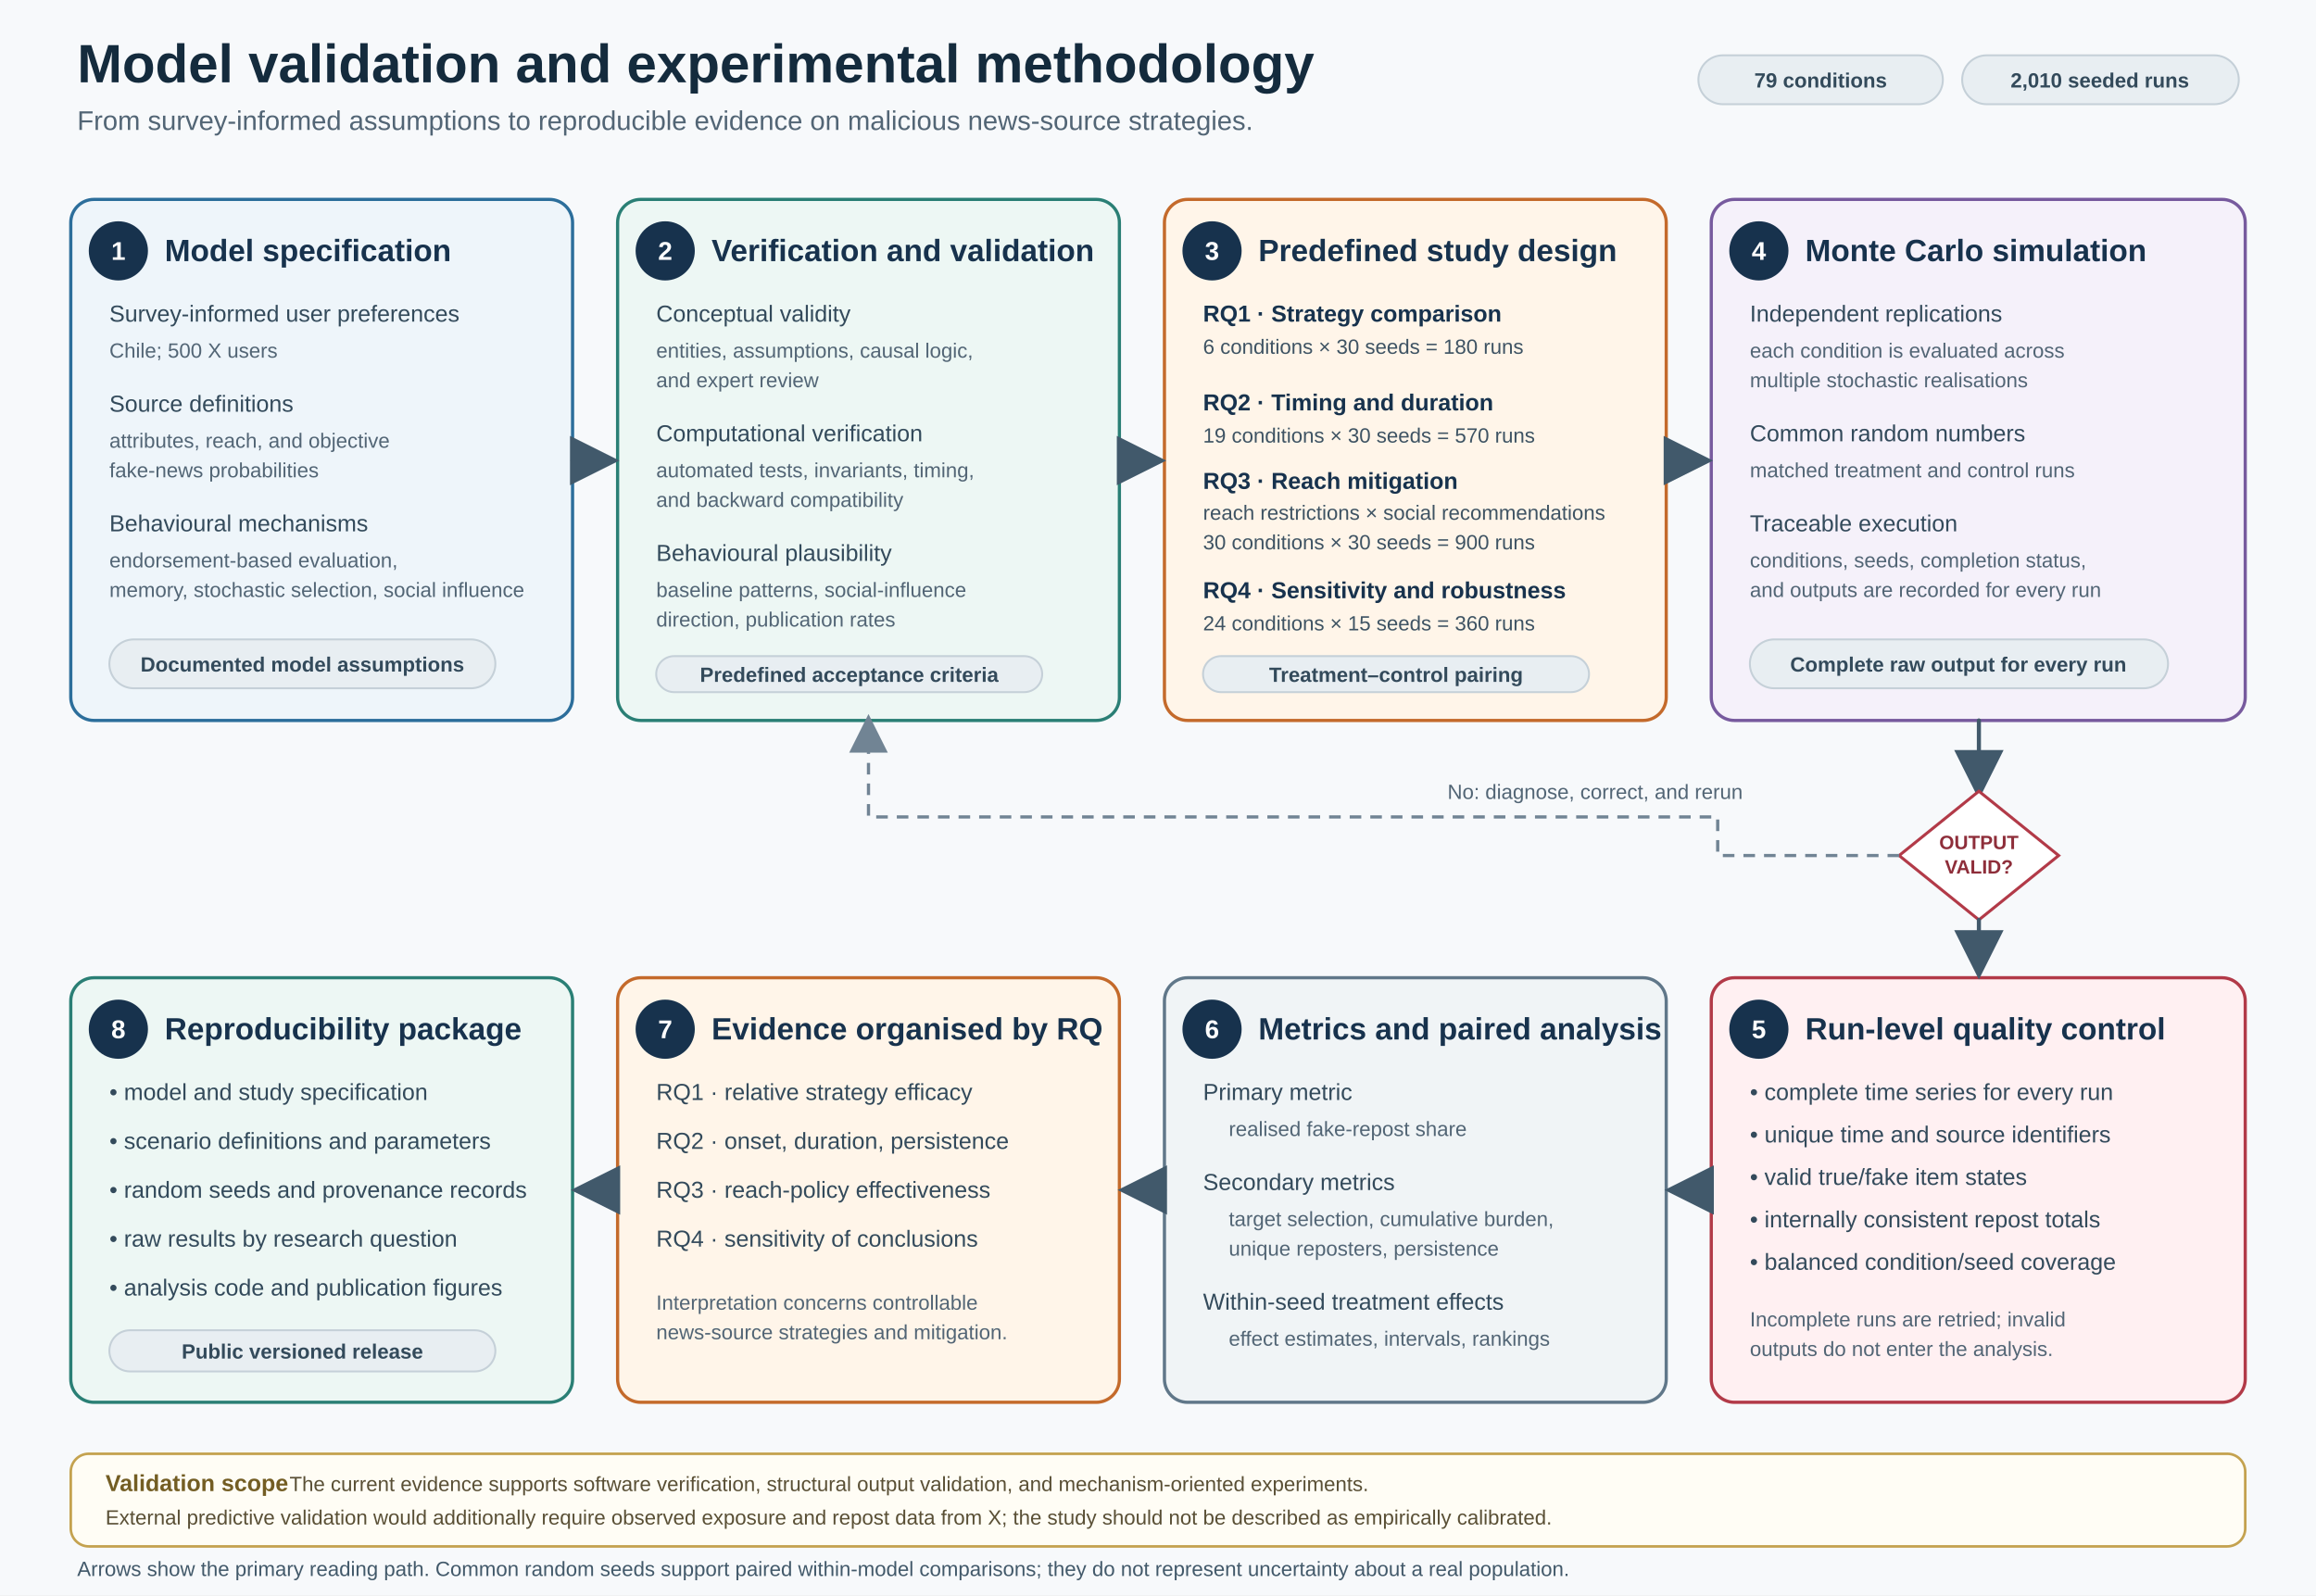
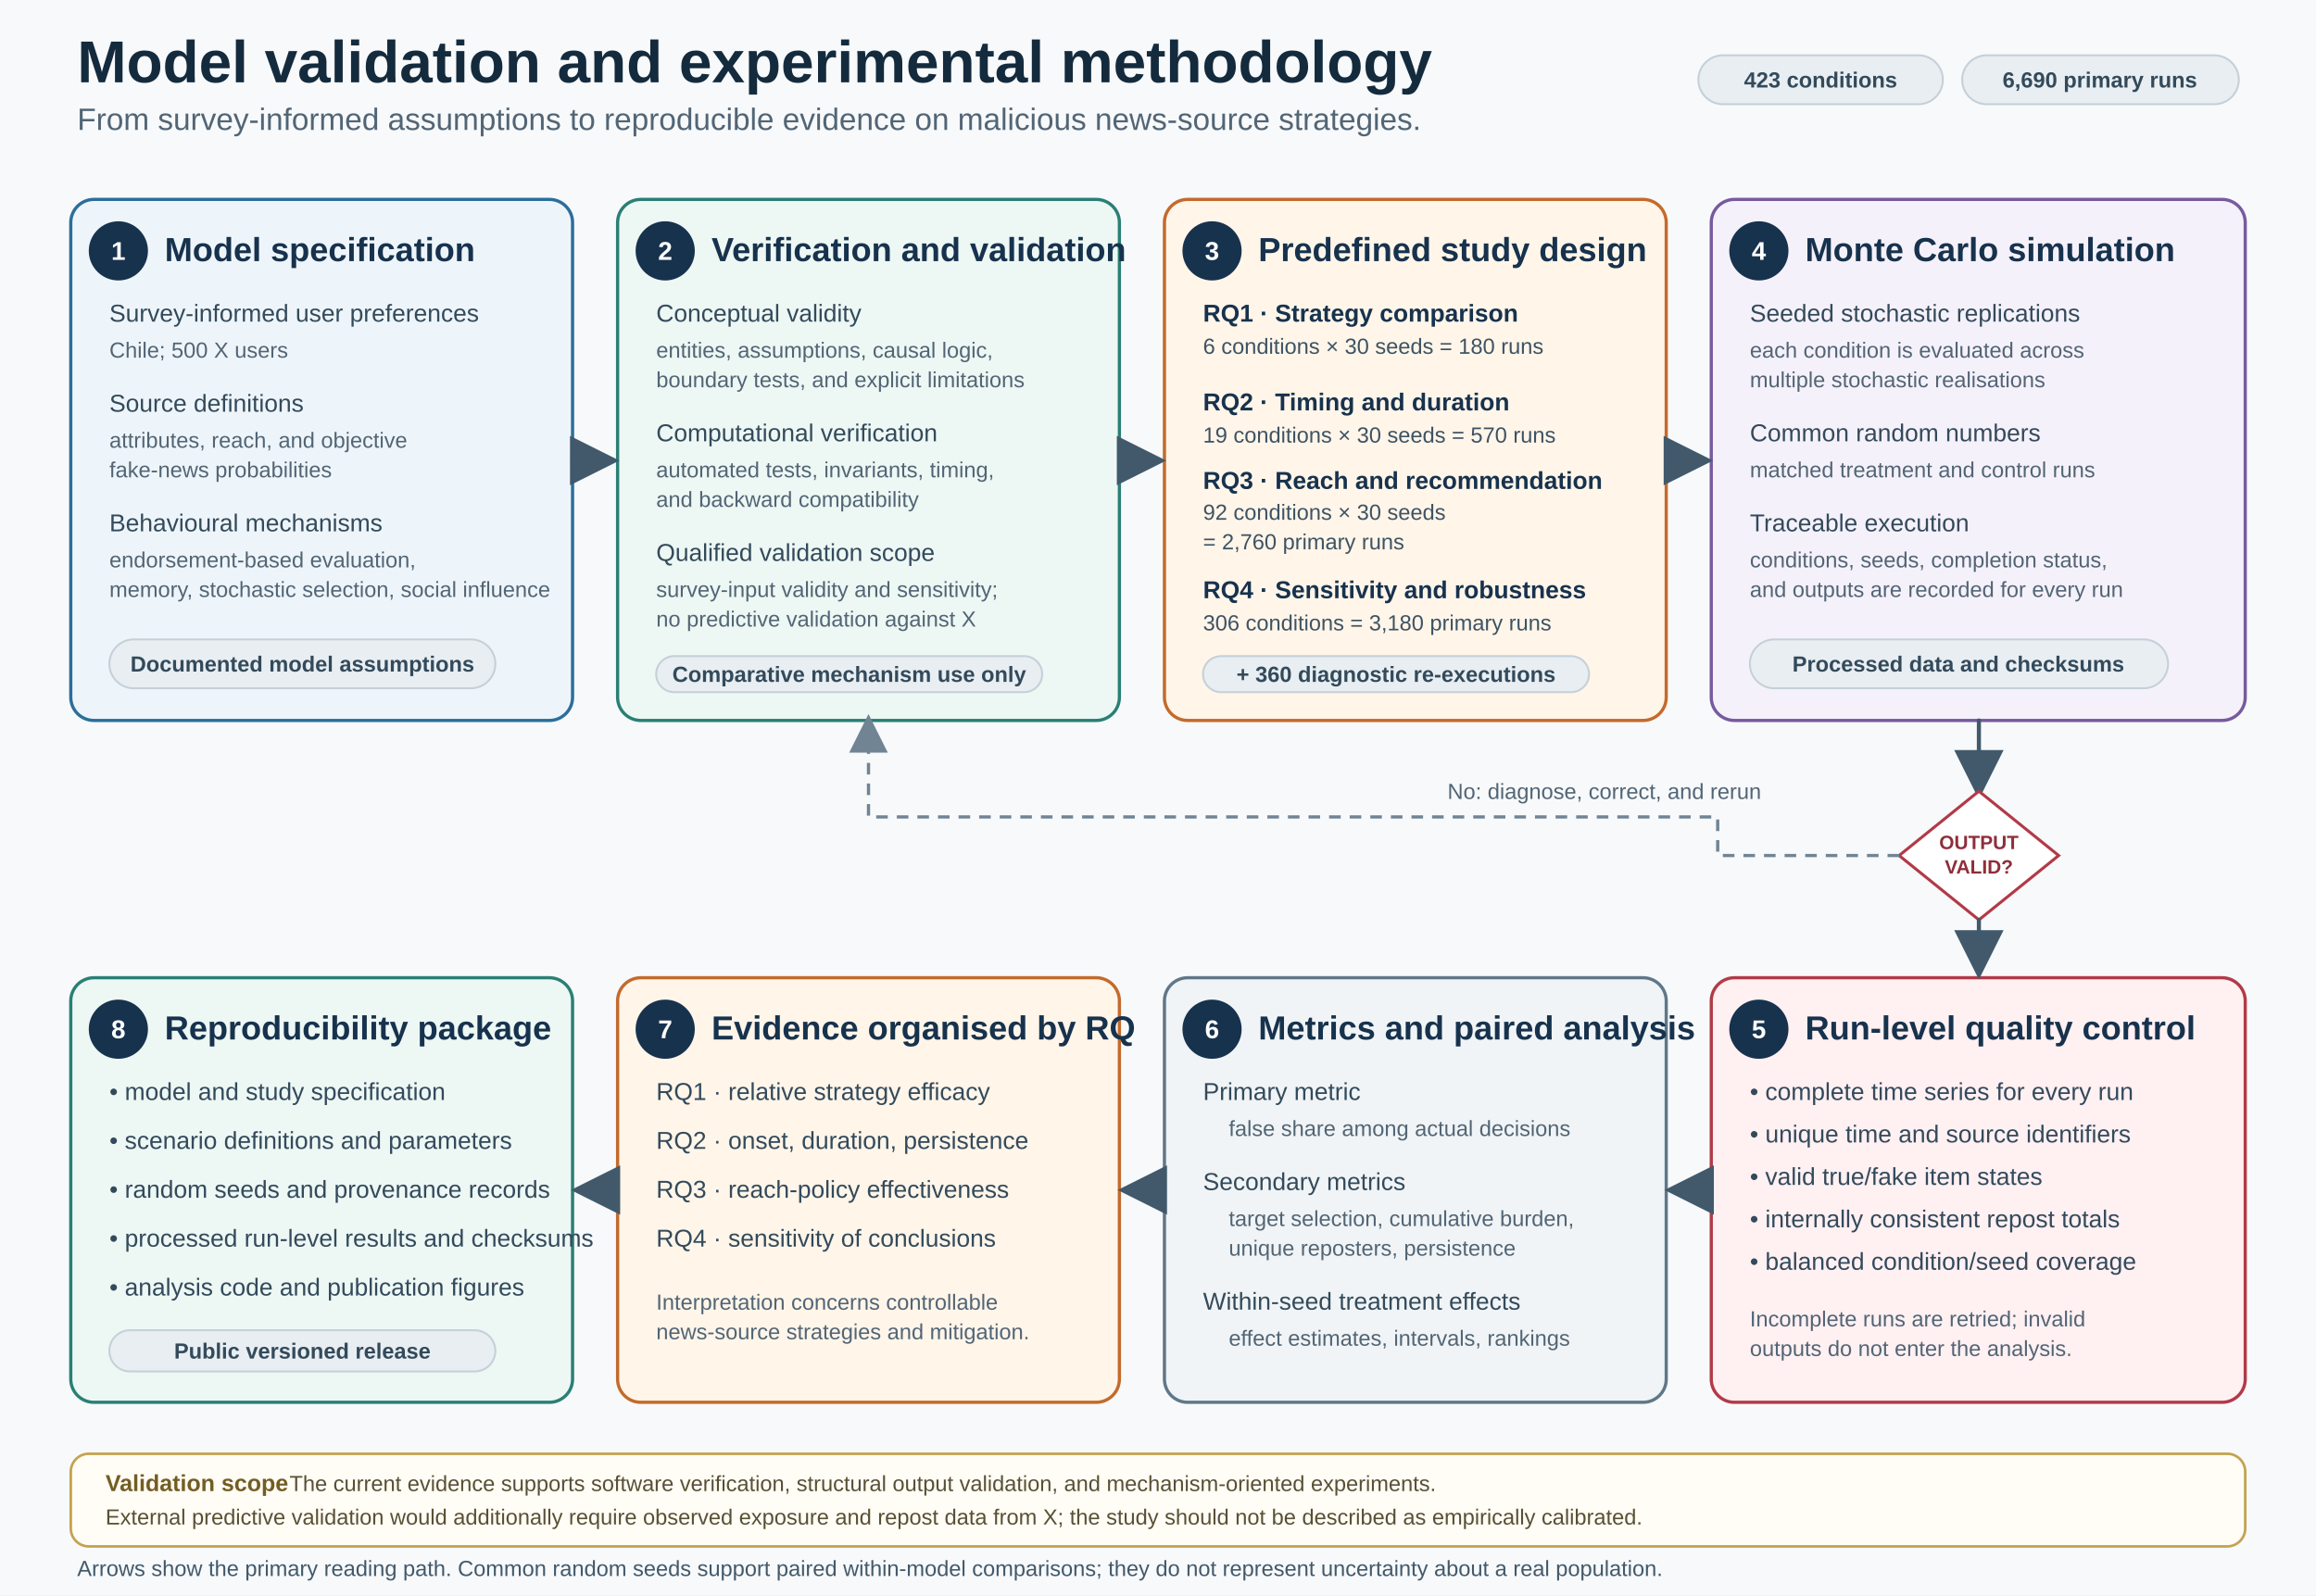
<svg xmlns="http://www.w3.org/2000/svg" width="1800" height="1240" viewBox="0 0 1800 1240" role="img" aria-labelledby="title desc">
  <defs>
    <style>
      .canvas { fill: #f7f9fb; }
-       .title { fill: #142b3d; font: 700 42px Arial, Helvetica, sans-serif; }
-       .subtitle { fill: #526575; font: 21px Arial, Helvetica, sans-serif; }
+       .title { fill: #142b3d; font: 700 46px Arial, Helvetica, sans-serif; }
+       .subtitle { fill: #526575; font: 24px Arial, Helvetica, sans-serif; }
      .panel { fill: #ffffff; stroke: #cad4dc; stroke-width: 2.2; }
      .evidence { fill: #eef5fa; stroke: #2c6e9b; stroke-width: 2.5; }
      .verify { fill: #edf7f4; stroke: #2a7f75; stroke-width: 2.5; }
      .design { fill: #fff5e9; stroke: #c46a2b; stroke-width: 2.5; }
      .execute { fill: #f5f1fa; stroke: #775a9e; stroke-width: 2.5; }
      .quality { fill: #fff0f2; stroke: #b23a48; stroke-width: 2.5; }
      .report { fill: #f0f4f6; stroke: #607789; stroke-width: 2.5; }
      .phaseNumber { fill: #17324d; }
      .phaseNumberText { fill: #ffffff; font: 700 20px Arial, Helvetica, sans-serif; text-anchor: middle; }
-       .nodeTitle { fill: #17324d; font: 700 24px Arial, Helvetica, sans-serif; }
-       .nodeText { fill: #334a5b; font: 18px Arial, Helvetica, sans-serif; }
-       .small { fill: #526575; font: 16px Arial, Helvetica, sans-serif; }
-       .rqTitle { fill: #17324d; font: 700 18px Arial, Helvetica, sans-serif; }
-       .rqText { fill: #3e5363; font: 16px Arial, Helvetica, sans-serif; }
+       .nodeTitle { fill: #17324d; font: 700 26px Arial, Helvetica, sans-serif; }
+       .nodeText { fill: #334a5b; font: 19px Arial, Helvetica, sans-serif; }
+       .small { fill: #526575; font: 17px Arial, Helvetica, sans-serif; }
+       .rqTitle { fill: #17324d; font: 700 19px Arial, Helvetica, sans-serif; }
+       .rqText { fill: #3e5363; font: 17px Arial, Helvetica, sans-serif; }
      .arrow { fill: none; stroke: #41596b; stroke-width: 3.2; stroke-linecap: round; stroke-linejoin: round; marker-end: url(#arrow); }
      .arrowDashed { fill: none; stroke: #718494; stroke-width: 2.5; stroke-dasharray: 9 7; marker-end: url(#arrowMuted); }
      .gate { fill: #ffffff; stroke: #b23a48; stroke-width: 2.3; }
      .gateText { fill: #8e2e3a; font: 700 15px Arial, Helvetica, sans-serif; text-anchor: middle; }
      .badge { fill: #e8eef2; stroke: #c5d0d8; stroke-width: 1.5; }
-       .badgeText { fill: #334a5b; font: 700 16px Arial, Helvetica, sans-serif; text-anchor: middle; }
+       .badgeText { fill: #334a5b; font: 700 17px Arial, Helvetica, sans-serif; text-anchor: middle; }
      .scope { fill: #fffdf5; stroke: #c4a24f; stroke-width: 2; }
      .scopeTitle { fill: #735d23; font: 700 18px Arial, Helvetica, sans-serif; }
-       .scopeText { fill: #594f35; font: 16px Arial, Helvetica, sans-serif; }
-       .footer { fill: #42596a; font: 16px Arial, Helvetica, sans-serif; }
+       .scopeText { fill: #594f35; font: 17px Arial, Helvetica, sans-serif; }
+       .footer { fill: #42596a; font: 17px Arial, Helvetica, sans-serif; }
    </style>
    <marker id="arrow" markerWidth="12" markerHeight="12" refX="10" refY="6" orient="auto">
      <path d="M0,0 L12,6 L0,12 Z" fill="#41596b" />
    </marker>
    <marker id="arrowMuted" markerWidth="12" markerHeight="12" refX="10" refY="6" orient="auto">
      <path d="M0,0 L12,6 L0,12 Z" fill="#718494" />
    </marker>
  </defs>
  <g id="heading">
    <rect class="canvas" width="1800" height="1240" />
    <text class="title" x="60" y="64">Model validation and experimental methodology</text>
    <text class="subtitle" x="60" y="101">From survey-informed assumptions to reproducible evidence on malicious news-source strategies.</text>
    <rect class="badge" x="1320" y="43" width="190" height="38" rx="19" />
-     <text class="badgeText" x="1415" y="68">79 conditions</text>
+     <text class="badgeText" x="1415" y="68">423 conditions</text>
    <rect class="badge" x="1525" y="43" width="215" height="38" rx="19" />
-     <text class="badgeText" x="1632" y="68">2,010 seeded runs</text>
+     <text class="badgeText" x="1632" y="68">6,690 primary runs</text>
  </g>
  <g id="phase-1-model-specification">
    <rect class="evidence" x="55" y="155" width="390" height="405" rx="18" />
    <circle class="phaseNumber" cx="92" cy="195" r="23" />
    <text class="phaseNumberText" x="92" y="202">1</text>
    <text class="nodeTitle" x="128" y="203">Model specification</text>
    <text class="nodeText" x="85" y="250">Survey-informed user preferences</text>
    <text class="small" x="85" y="278">Chile; 500 X users</text>
    <text class="nodeText" x="85" y="320">Source definitions</text>
    <text class="small" x="85" y="348">attributes, reach, and objective</text>
    <text class="small" x="85" y="371">fake-news probabilities</text>
    <text class="nodeText" x="85" y="413">Behavioural mechanisms</text>
    <text class="small" x="85" y="441">endorsement-based evaluation,</text>
    <text class="small" x="85" y="464">memory, stochastic selection, social influence</text>
    <rect class="badge" x="85" y="497" width="300" height="38" rx="19" />
    <text class="badgeText" x="235" y="522">Documented model assumptions</text>
  </g>
  <g id="phase-2-verification-validation">
    <rect class="verify" x="480" y="155" width="390" height="405" rx="18" />
    <circle class="phaseNumber" cx="517" cy="195" r="23" />
    <text class="phaseNumberText" x="517" y="202">2</text>
    <text class="nodeTitle" x="553" y="203">Verification and validation</text>
    <text class="nodeText" x="510" y="250">Conceptual validity</text>
    <text class="small" x="510" y="278">entities, assumptions, causal logic,</text>
-     <text class="small" x="510" y="301">and expert review</text>
+     <text class="small" x="510" y="301">boundary tests, and explicit limitations</text>
    <text class="nodeText" x="510" y="343">Computational verification</text>
    <text class="small" x="510" y="371">automated tests, invariants, timing,</text>
    <text class="small" x="510" y="394">and backward compatibility</text>
-     <text class="nodeText" x="510" y="436">Behavioural plausibility</text>
-     <text class="small" x="510" y="464">baseline patterns, social-influence</text>
-     <text class="small" x="510" y="487">direction, publication rates</text>
+     <text class="nodeText" x="510" y="436">Qualified validation scope</text>
+     <text class="small" x="510" y="464">survey-input validity and sensitivity;</text>
+     <text class="small" x="510" y="487">no predictive validation against X</text>
    <rect class="badge" x="510" y="510" width="300" height="28" rx="14" />
-     <text class="badgeText" x="660" y="530">Predefined acceptance criteria</text>
+     <text class="badgeText" x="660" y="530">Comparative mechanism use only</text>
  </g>
  <g id="phase-3-study-design">
    <rect class="design" x="905" y="155" width="390" height="405" rx="18" />
    <circle class="phaseNumber" cx="942" cy="195" r="23" />
    <text class="phaseNumberText" x="942" y="202">3</text>
    <text class="nodeTitle" x="978" y="203">Predefined study design</text>
    <text class="rqTitle" x="935" y="250">RQ1 · Strategy comparison</text>
    <text class="rqText" x="935" y="275">6 conditions × 30 seeds = 180 runs</text>
    <text class="rqTitle" x="935" y="319">RQ2 · Timing and duration</text>
    <text class="rqText" x="935" y="344">19 conditions × 30 seeds = 570 runs</text>
-     <text class="rqTitle" x="935" y="380">RQ3 · Reach mitigation</text>
-     <text class="rqText" x="935" y="404">reach restrictions × social recommendations</text>
-     <text class="rqText" x="935" y="427">30 conditions × 30 seeds = 900 runs</text>
+     <text class="rqTitle" x="935" y="380">RQ3 · Reach and recommendation</text>
+     <text class="rqText" x="935" y="404">92 conditions × 30 seeds</text>
+     <text class="rqText" x="935" y="427">= 2,760 primary runs</text>
    <text class="rqTitle" x="935" y="465">RQ4 · Sensitivity and robustness</text>
-     <text class="rqText" x="935" y="490">24 conditions × 15 seeds = 360 runs</text>
+     <text class="rqText" x="935" y="490">306 conditions = 3,180 primary runs</text>
    <rect class="badge" x="935" y="510" width="300" height="28" rx="14" />
-     <text class="badgeText" x="1085" y="530">Treatment–control pairing</text>
+     <text class="badgeText" x="1085" y="530">+ 360 diagnostic re-executions</text>
  </g>
  <g id="phase-4-execution">
    <rect class="execute" x="1330" y="155" width="415" height="405" rx="18" />
    <circle class="phaseNumber" cx="1367" cy="195" r="23" />
    <text class="phaseNumberText" x="1367" y="202">4</text>
    <text class="nodeTitle" x="1403" y="203">Monte Carlo simulation</text>
-     <text class="nodeText" x="1360" y="250">Independent replications</text>
+     <text class="nodeText" x="1360" y="250">Seeded stochastic replications</text>
    <text class="small" x="1360" y="278">each condition is evaluated across</text>
    <text class="small" x="1360" y="301">multiple stochastic realisations</text>
    <text class="nodeText" x="1360" y="343">Common random numbers</text>
    <text class="small" x="1360" y="371">matched treatment and control runs</text>
    <text class="nodeText" x="1360" y="413">Traceable execution</text>
    <text class="small" x="1360" y="441">conditions, seeds, completion status,</text>
    <text class="small" x="1360" y="464">and outputs are recorded for every run</text>
    <rect class="badge" x="1360" y="497" width="325" height="38" rx="19" />
-     <text class="badgeText" x="1522" y="522">Complete raw output for every run</text>
+     <text class="badgeText" x="1522" y="522">Processed data and checksums</text>
  </g>
  <path class="arrow" d="M445 358 H475" />
  <path class="arrow" d="M870 358 H900" />
  <path class="arrow" d="M1295 358 H1325" />
  <g id="quality-gate">
    <path class="arrow" d="M1538 560 V615" />
    <polygon class="gate" points="1538,615 1600,665 1538,715 1476,665" />
    <text class="gateText" x="1538" y="660">OUTPUT</text>
    <text class="gateText" x="1538" y="679">VALID?</text>
  </g>
  <g id="phase-5-quality-control">
    <rect class="quality" x="1330" y="760" width="415" height="330" rx="18" />
    <circle class="phaseNumber" cx="1367" cy="800" r="23" />
    <text class="phaseNumberText" x="1367" y="807">5</text>
    <text class="nodeTitle" x="1403" y="808">Run-level quality control</text>
    <text class="nodeText" x="1360" y="855">• complete time series for every run</text>
    <text class="nodeText" x="1360" y="888">• unique time and source identifiers</text>
    <text class="nodeText" x="1360" y="921">• valid true/fake item states</text>
    <text class="nodeText" x="1360" y="954">• internally consistent repost totals</text>
    <text class="nodeText" x="1360" y="987">• balanced condition/seed coverage</text>
    <text class="small" x="1360" y="1031">Incomplete runs are retried; invalid</text>
    <text class="small" x="1360" y="1054">outputs do not enter the analysis.</text>
  </g>
  <g id="phase-6-analysis">
    <rect class="report" x="905" y="760" width="390" height="330" rx="18" />
    <circle class="phaseNumber" cx="942" cy="800" r="23" />
    <text class="phaseNumberText" x="942" y="807">6</text>
    <text class="nodeTitle" x="978" y="808">Metrics and paired analysis</text>
    <text class="nodeText" x="935" y="855">Primary metric</text>
-     <text class="small" x="955" y="883">realised fake-repost share</text>
+     <text class="small" x="955" y="883">false share among actual decisions</text>
    <text class="nodeText" x="935" y="925">Secondary metrics</text>
    <text class="small" x="955" y="953">target selection, cumulative burden,</text>
    <text class="small" x="955" y="976">unique reposters, persistence</text>
    <text class="nodeText" x="935" y="1018">Within-seed treatment effects</text>
    <text class="small" x="955" y="1046">effect estimates, intervals, rankings</text>
  </g>
  <g id="phase-7-rq-evidence">
    <rect class="design" x="480" y="760" width="390" height="330" rx="18" />
    <circle class="phaseNumber" cx="517" cy="800" r="23" />
    <text class="phaseNumberText" x="517" y="807">7</text>
    <text class="nodeTitle" x="553" y="808">Evidence organised by RQ</text>
    <text class="nodeText" x="510" y="855">RQ1 · relative strategy efficacy</text>
    <text class="nodeText" x="510" y="893">RQ2 · onset, duration, persistence</text>
    <text class="nodeText" x="510" y="931">RQ3 · reach-policy effectiveness</text>
    <text class="nodeText" x="510" y="969">RQ4 · sensitivity of conclusions</text>
    <text class="small" x="510" y="1018">Interpretation concerns controllable</text>
    <text class="small" x="510" y="1041">news-source strategies and mitigation.</text>
  </g>
  <g id="phase-8-reproducibility">
    <rect class="verify" x="55" y="760" width="390" height="330" rx="18" />
    <circle class="phaseNumber" cx="92" cy="800" r="23" />
    <text class="phaseNumberText" x="92" y="807">8</text>
    <text class="nodeTitle" x="128" y="808">Reproducibility package</text>
    <text class="nodeText" x="85" y="855">• model and study specification</text>
    <text class="nodeText" x="85" y="893">• scenario definitions and parameters</text>
    <text class="nodeText" x="85" y="931">• random seeds and provenance records</text>
-     <text class="nodeText" x="85" y="969">• raw results by research question</text>
+     <text class="nodeText" x="85" y="969">• processed run-level results and checksums</text>
    <text class="nodeText" x="85" y="1007">• analysis code and publication figures</text>
    <rect class="badge" x="85" y="1034" width="300" height="32" rx="16" />
    <text class="badgeText" x="235" y="1056">Public versioned release</text>
  </g>
  <path class="arrow" d="M1538 715 V755" />
  <path class="arrow" d="M1330 925 H1300" />
  <path class="arrow" d="M905 925 H875" />
  <path class="arrow" d="M480 925 H450" />
  <path class="arrowDashed" d="M1476 665 H1335 V635 H675 V560" />
  <text class="small" x="1125" y="621">No: diagnose, correct, and rerun</text>
  <g id="validation-scope-note">
    <rect class="scope" x="55" y="1130" width="1690" height="72" rx="14" />
    <text class="scopeTitle" x="82" y="1159">Validation scope</text>
    <text class="scopeText" x="225" y="1159">The current evidence supports software verification, structural output validation, and mechanism-oriented experiments.</text>
    <text class="scopeText" x="82" y="1185">External predictive validation would additionally require observed exposure and repost data from X; the study should not be described as empirically calibrated.</text>
  </g>
  <text class="footer" x="60" y="1225">Arrows show the primary reading path. Common random seeds support paired within-model comparisons; they do not represent uncertainty about a real population.</text>
</svg>
